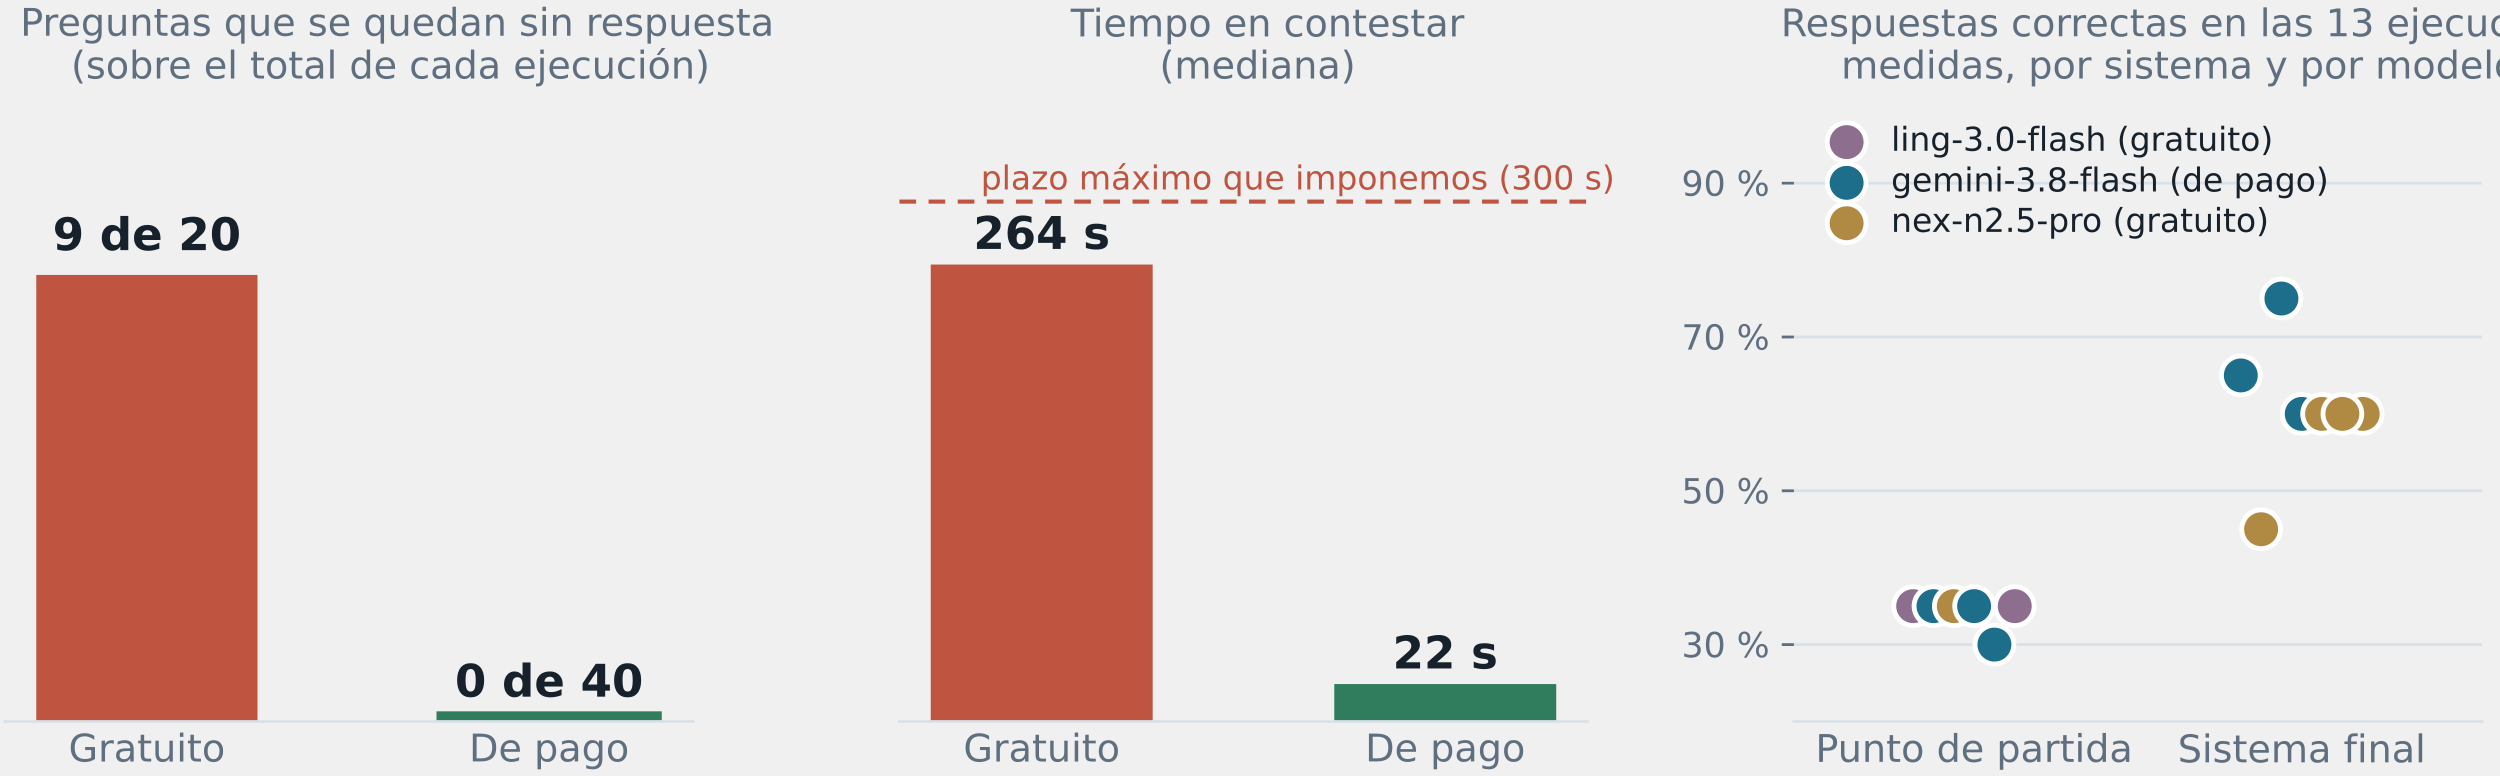
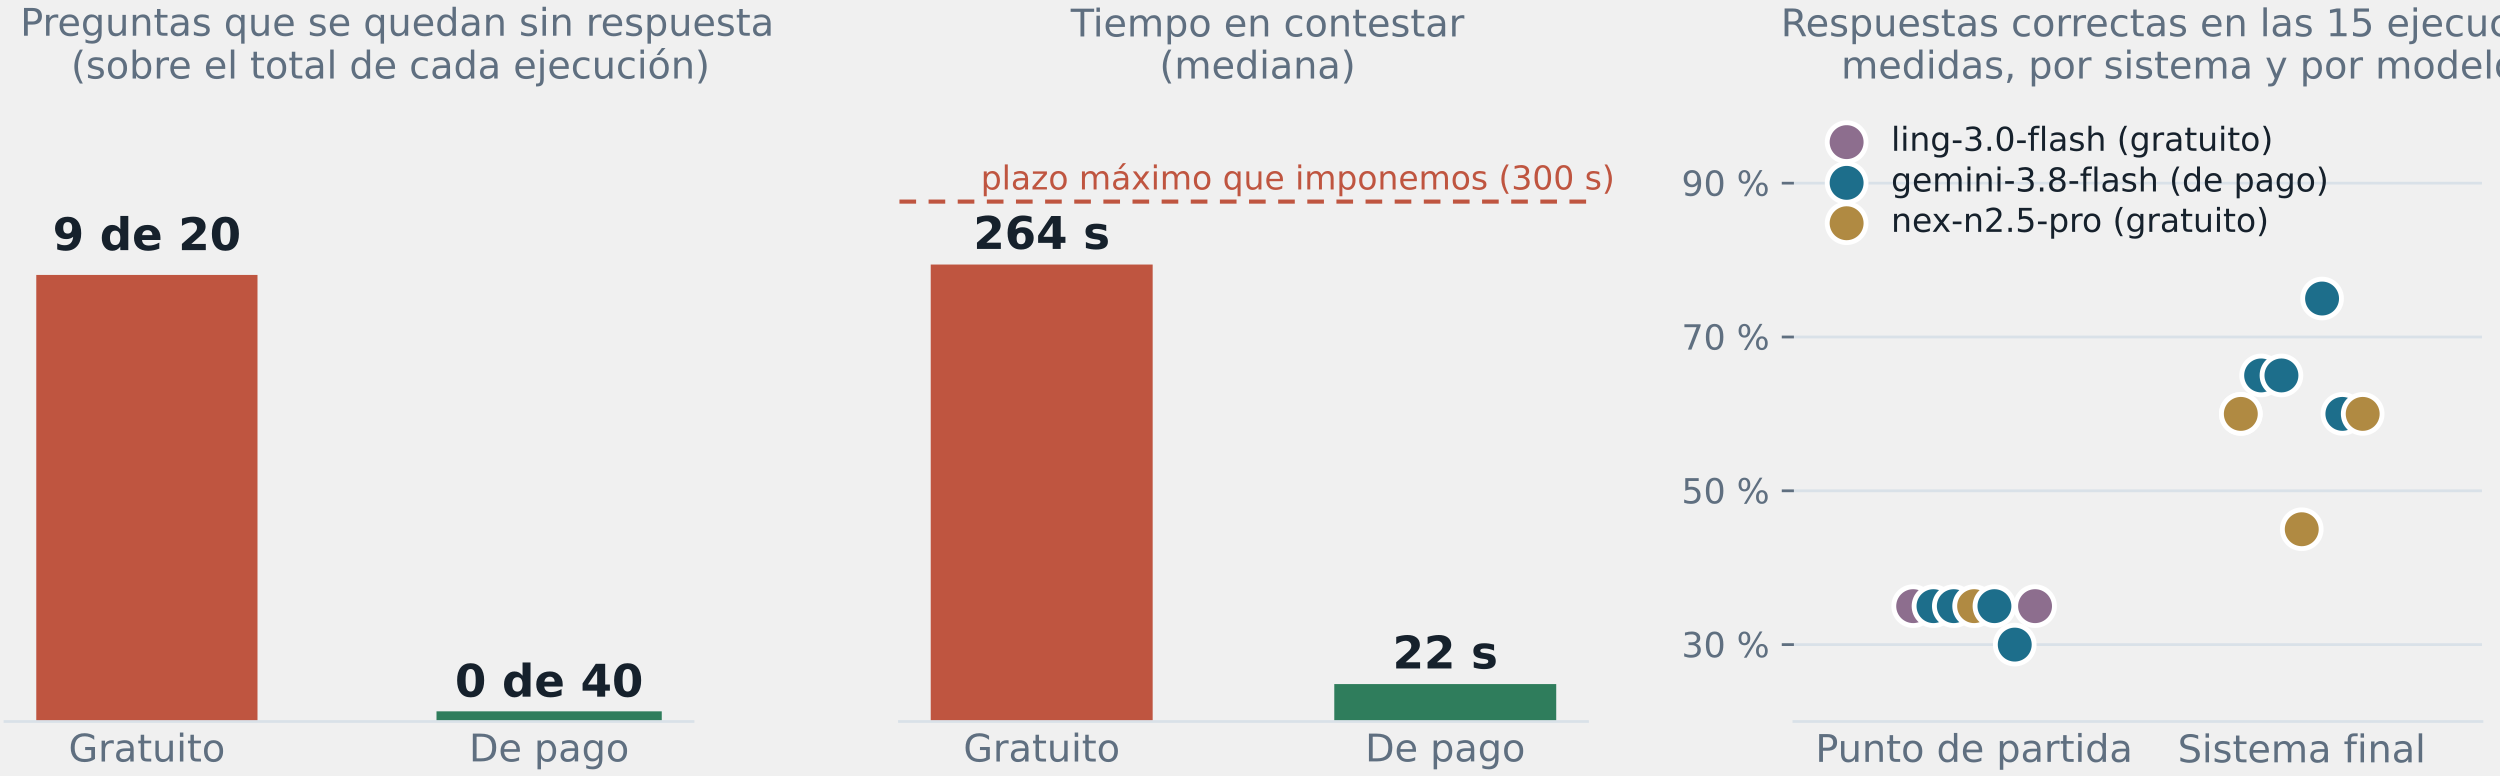
<svg xmlns="http://www.w3.org/2000/svg" xmlns:xlink="http://www.w3.org/1999/xlink" width="720.883pt" height="223.664pt" viewBox="0 0 720.883 223.664" version="1.1">
  <defs>
    <style type="text/css">*{stroke-linejoin: round; stroke-linecap: butt}</style>
  </defs>
  <g id="figure_1">
    <g id="patch_1">
      <path d="M 0 223.664  L 720.883 223.664  L 720.883 0  L 0 0  L 0 223.664  z " style="fill: none" />
    </g>
    <g id="axes_1">
      <g id="patch_2">
        <path d="M 1.44 208.05  L 199.84 208.05  L 199.84 30.642  L 1.44 30.642  L 1.44 208.05  z " style="fill: none" />
      </g>
      <g id="patch_3">
-         <path d="M 10.458 208.05  L 74.252 208.05  L 74.252 79.287  L 10.458 79.287  z " clip-path="url(#p20318ddadc)" style="fill: #bf5540" />
+         <path d="M 10.458 208.05  L 74.252 208.05  L 74.252 79.287  L 10.458 79.287  z " clip-path="url(#p4500bcc943)" style="fill: #bf5540" />
      </g>
      <g id="patch_4">
-         <path d="M 126.448 208.05  L 190.242 208.05  L 190.242 208.05  L 126.448 208.05  z " clip-path="url(#p20318ddadc)" style="fill: #2f7d5c" />
+         <path d="M 126.448 208.05  L 190.242 208.05  L 190.242 208.05  L 126.448 208.05  z " clip-path="url(#p4500bcc943)" style="fill: #2f7d5c" />
      </g>
      <g id="matplotlib.axis_1">
        <g id="xtick_1">
          <g id="line2d_1" />
          <g id="text_1">
            <text style="font-size: 11px; font-family: 'Segoe UI', 'DejaVu Sans'; text-anchor: middle; fill: #5f6f80" x="42.355" y="219.591" transform="rotate(-0 42.35529 219.5907)">Gratuito</text>
          </g>
        </g>
        <g id="xtick_2">
          <g id="line2d_2" />
          <g id="text_2">
            <text style="font-size: 11px; font-family: 'Segoe UI', 'DejaVu Sans'; text-anchor: middle; fill: #5f6f80" x="158.345" y="219.559" transform="rotate(-0 158.3448 219.5587)">De pago</text>
          </g>
        </g>
      </g>
      <g id="matplotlib.axis_2" />
      <g id="line2d_3">
-         <path d="M 125.868 207.621  L 190.822 207.621  " clip-path="url(#p20318ddadc)" style="fill: none; stroke: #2f7d5c; stroke-width: 5" />
+         <path d="M 125.868 207.621  L 190.822 207.621  " clip-path="url(#p4500bcc943)" style="fill: none; stroke: #2f7d5c; stroke-width: 5" />
      </g>
      <g id="patch_5">
        <path d="M 1.44 208.05  L 199.84 208.05  " style="fill: none; stroke: #d9e1e8; stroke-width: 0.8; stroke-linejoin: miter; stroke-linecap: square" />
      </g>
      <g id="text_3">
        <text style="font-weight: 700; font-size: 13px; font-family: 'Segoe UI', 'DejaVu Sans'; text-anchor: middle; fill: #16212c" x="42.355" y="72.133" transform="rotate(-0 42.35529 72.13297)">9 de 20</text>
      </g>
      <g id="text_4">
        <text style="font-weight: 700; font-size: 13px; font-family: 'Segoe UI', 'DejaVu Sans'; text-anchor: middle; fill: #16212c" x="158.345" y="200.897" transform="rotate(-0 158.3448 200.8968)">0 de 40</text>
      </g>
      <g id="text_5">
        <text style="font-size: 11px; font-family: 'Segoe UI', 'DejaVu Sans'; fill: #5f6f80" transform="translate(5.842344 10.30585)">Preguntas que se quedan sin respuesta</text>
        <text style="font-size: 11px; font-family: 'Segoe UI', 'DejaVu Sans'; fill: #5f6f80" transform="translate(20.48438 22.64239)">(sobre el total de cada ejecución)</text>
      </g>
    </g>
    <g id="axes_2">
      <g id="patch_6">
        <path d="M 259.36 208.05  L 457.76 208.05  L 457.76 30.642  L 259.36 30.642  L 259.36 208.05  z " style="fill: none" />
      </g>
      <g id="patch_7">
-         <path d="M 268.378 208.05  L 332.378 208.05  L 332.378 76.272  L 268.378 76.272  z " clip-path="url(#p2ec63b39c7)" style="fill: #bf5540" />
+         <path d="M 268.378 208.05  L 332.378 208.05  L 332.378 76.272  L 268.378 76.272  z " clip-path="url(#pd241dbb360)" style="fill: #bf5540" />
      </g>
      <g id="patch_8">
-         <path d="M 384.742 208.05  L 448.742 208.05  L 448.742 197.257  L 384.742 197.257  z " clip-path="url(#p2ec63b39c7)" style="fill: #2f7d5c" />
+         <path d="M 384.742 208.05  L 448.742 208.05  L 448.742 197.257  L 384.742 197.257  z " clip-path="url(#pd241dbb360)" style="fill: #2f7d5c" />
      </g>
      <g id="matplotlib.axis_3">
        <g id="xtick_3">
          <g id="line2d_4" />
          <g id="text_6">
            <text style="font-size: 11px; font-family: 'Segoe UI', 'DejaVu Sans'; text-anchor: middle; fill: #5f6f80" x="300.378" y="219.591" transform="rotate(-0 300.3782 219.5907)">Gratuito</text>
          </g>
        </g>
        <g id="xtick_4">
          <g id="line2d_5" />
          <g id="text_7">
            <text style="font-size: 11px; font-family: 'Segoe UI', 'DejaVu Sans'; text-anchor: middle; fill: #5f6f80" x="416.742" y="219.559" transform="rotate(-0 416.7418 219.5587)">De pago</text>
          </g>
        </g>
      </g>
      <g id="matplotlib.axis_4" />
      <g id="line2d_6">
-         <path d="M 259.36 58.128  L 457.76 58.128  " clip-path="url(#p2ec63b39c7)" style="fill: none; stroke-dasharray: 4.8,3.6; stroke-dashoffset: 0; stroke: #bf5540; stroke-width: 1.2" />
+         <path d="M 259.36 58.128  L 457.76 58.128  " clip-path="url(#pd241dbb360)" style="fill: none; stroke-dasharray: 4.8,3.6; stroke-dashoffset: 0; stroke: #bf5540; stroke-width: 1.2" />
      </g>
      <g id="patch_9">
        <path d="M 259.36 208.05  L 457.76 208.05  " style="fill: none; stroke: #d9e1e8; stroke-width: 0.8; stroke-linejoin: miter; stroke-linecap: square" />
      </g>
      <g id="text_8">
        <text style="font-weight: 700; font-size: 13px; font-family: 'Segoe UI', 'DejaVu Sans'; text-anchor: middle; fill: #16212c" x="300.378" y="71.774" transform="rotate(-0 300.3782 71.77433)">264 s</text>
      </g>
      <g id="text_9">
        <text style="font-weight: 700; font-size: 13px; font-family: 'Segoe UI', 'DejaVu Sans'; text-anchor: middle; fill: #16212c" x="416.742" y="192.76" transform="rotate(-0 416.7418 192.7596)">22 s</text>
      </g>
      <g id="text_10">
        <text style="font-size: 9.5px; font-family: 'Segoe UI', 'DejaVu Sans'; text-anchor: end; fill: #bf5540" x="465.615" y="54.63" transform="rotate(-0 465.6145 54.62995)">plazo máximo que imponemos (300 s)</text>
      </g>
      <g id="text_11">
        <text style="font-size: 11px; font-family: 'Segoe UI', 'DejaVu Sans'; fill: #5f6f80" transform="translate(308.7498 10.52413)">Tiempo en contestar</text>
        <text style="font-size: 11px; font-family: 'Segoe UI', 'DejaVu Sans'; fill: #5f6f80" transform="translate(334.3471 22.64239)">(mediana)</text>
      </g>
    </g>
    <g id="axes_3">
      <g id="patch_10">
        <path d="M 517.28 208.05  L 715.68 208.05  L 715.68 30.642  L 517.28 30.642  L 517.28 208.05  z " style="fill: none" />
      </g>
      <g id="matplotlib.axis_5">
        <g id="xtick_5">
          <g id="line2d_7" />
          <g id="text_12">
            <text style="font-size: 11px; font-family: 'Segoe UI', 'DejaVu Sans'; text-anchor: middle; fill: #5f6f80" x="569.242" y="219.694" transform="rotate(-0 569.2419 219.6938)">Punto de partida</text>
          </g>
        </g>
        <g id="xtick_6">
          <g id="line2d_8" />
          <g id="text_13">
            <text style="font-size: 11px; font-family: 'Segoe UI', 'DejaVu Sans'; text-anchor: middle; fill: #5f6f80" x="663.718" y="219.811" transform="rotate(-0 663.7181 219.8107)">Sistema final</text>
          </g>
        </g>
      </g>
      <g id="matplotlib.axis_6">
        <g id="ytick_1">
          <g id="line2d_9">
-             <path d="M 517.28 185.874  L 715.68 185.874  " clip-path="url(#pd9360462c7)" style="fill: none; stroke: #d9e1e8; stroke-width: 0.8; stroke-linecap: square" />
+             <path d="M 517.28 185.874  L 715.68 185.874  " clip-path="url(#p5ab2288162)" style="fill: none; stroke: #d9e1e8; stroke-width: 0.8; stroke-linecap: square" />
          </g>
          <g id="line2d_10">
            <defs>
-               <path id="m7920cdb34d" d="M 0 0  L -3.5 0  " style="stroke: #5f6f80; stroke-width: 0.8" />
+               <path id="m93a10967ca" d="M 0 0  L -3.5 0  " style="stroke: #5f6f80; stroke-width: 0.8" />
            </defs>
            <g>
-               <use xlink:href="#m7920cdb34d" x="517.28" y="185.874" style="fill: #5f6f80; stroke: #5f6f80; stroke-width: 0.8" />
+               <use xlink:href="#m93a10967ca" x="517.28" y="185.874" style="fill: #5f6f80; stroke: #5f6f80; stroke-width: 0.8" />
            </g>
          </g>
          <g id="text_14">
            <text style="font-size: 10px; font-family: 'Segoe UI', 'DejaVu Sans'; text-anchor: end; fill: #5f6f80" x="510.28" y="189.515" transform="rotate(-0 510.28 189.5145)">30 %</text>
          </g>
        </g>
        <g id="ytick_2">
          <g id="line2d_11">
-             <path d="M 517.28 141.522  L 715.68 141.522  " clip-path="url(#pd9360462c7)" style="fill: none; stroke: #d9e1e8; stroke-width: 0.8; stroke-linecap: square" />
+             <path d="M 517.28 141.522  L 715.68 141.522  " clip-path="url(#p5ab2288162)" style="fill: none; stroke: #d9e1e8; stroke-width: 0.8; stroke-linecap: square" />
          </g>
          <g id="line2d_12">
            <g>
-               <use xlink:href="#m7920cdb34d" x="517.28" y="141.522" style="fill: #5f6f80; stroke: #5f6f80; stroke-width: 0.8" />
+               <use xlink:href="#m93a10967ca" x="517.28" y="141.522" style="fill: #5f6f80; stroke: #5f6f80; stroke-width: 0.8" />
            </g>
          </g>
          <g id="text_15">
            <text style="font-size: 10px; font-family: 'Segoe UI', 'DejaVu Sans'; text-anchor: end; fill: #5f6f80" x="510.28" y="145.163" transform="rotate(-0 510.28 145.1625)">50 %</text>
          </g>
        </g>
        <g id="ytick_3">
          <g id="line2d_13">
-             <path d="M 517.28 97.17  L 715.68 97.17  " clip-path="url(#pd9360462c7)" style="fill: none; stroke: #d9e1e8; stroke-width: 0.8; stroke-linecap: square" />
+             <path d="M 517.28 97.17  L 715.68 97.17  " clip-path="url(#p5ab2288162)" style="fill: none; stroke: #d9e1e8; stroke-width: 0.8; stroke-linecap: square" />
          </g>
          <g id="line2d_14">
            <g>
-               <use xlink:href="#m7920cdb34d" x="517.28" y="97.17" style="fill: #5f6f80; stroke: #5f6f80; stroke-width: 0.8" />
+               <use xlink:href="#m93a10967ca" x="517.28" y="97.17" style="fill: #5f6f80; stroke: #5f6f80; stroke-width: 0.8" />
            </g>
          </g>
          <g id="text_16">
            <text style="font-size: 10px; font-family: 'Segoe UI', 'DejaVu Sans'; text-anchor: end; fill: #5f6f80" x="510.28" y="100.811" transform="rotate(-0 510.28 100.8105)">70 %</text>
          </g>
        </g>
        <g id="ytick_4">
          <g id="line2d_15">
-             <path d="M 517.28 52.818  L 715.68 52.818  " clip-path="url(#pd9360462c7)" style="fill: none; stroke: #d9e1e8; stroke-width: 0.8; stroke-linecap: square" />
+             <path d="M 517.28 52.818  L 715.68 52.818  " clip-path="url(#p5ab2288162)" style="fill: none; stroke: #d9e1e8; stroke-width: 0.8; stroke-linecap: square" />
          </g>
          <g id="line2d_16">
            <g>
-               <use xlink:href="#m7920cdb34d" x="517.28" y="52.818" style="fill: #5f6f80; stroke: #5f6f80; stroke-width: 0.8" />
+               <use xlink:href="#m93a10967ca" x="517.28" y="52.818" style="fill: #5f6f80; stroke: #5f6f80; stroke-width: 0.8" />
            </g>
          </g>
          <g id="text_17">
            <text style="font-size: 10px; font-family: 'Segoe UI', 'DejaVu Sans'; text-anchor: end; fill: #5f6f80" x="510.28" y="56.459" transform="rotate(-0 510.28 56.45853)">90 %</text>
          </g>
        </g>
      </g>
      <g id="patch_11">
        <path d="M 517.28 208.05  L 715.68 208.05  " style="fill: none; stroke: #d9e1e8; stroke-width: 0.8; stroke-linejoin: miter; stroke-linecap: square" />
      </g>
      <g id="PathCollection_1">
        <defs>
-           <path id="m616bb9476c" d="M 0 5.59  C 1.483 5.59 2.905 5.001 3.953 3.953  C 5.001 2.905 5.59 1.483 5.59 0  C 5.59 -1.483 5.001 -2.905 3.953 -3.953  C 2.905 -5.001 1.483 -5.59 0 -5.59  C -1.483 -5.59 -2.905 -5.001 -3.953 -3.953  C -5.001 -2.905 -5.59 -1.483 -5.59 0  C -5.59 1.483 -5.001 2.905 -3.953 3.953  C -2.905 5.001 -1.483 5.59 0 5.59  z " style="stroke: #ffffff; stroke-width: 1.4" />
+           <path id="m75bcae9424" d="M 0 5.59  C 1.483 5.59 2.905 5.001 3.953 3.953  C 5.001 2.905 5.59 1.483 5.59 0  C 5.59 -1.483 5.001 -2.905 3.953 -3.953  C 2.905 -5.001 1.483 -5.59 0 -5.59  C -1.483 -5.59 -2.905 -5.001 -3.953 -3.953  C -5.001 -2.905 -5.59 -1.483 -5.59 0  C -5.59 1.483 -5.001 2.905 -3.953 3.953  C -2.905 5.001 -1.483 5.59 0 5.59  z " style="stroke: #ffffff; stroke-width: 1.4" />
        </defs>
-         <g clip-path="url(#pd9360462c7)">
-           <use xlink:href="#m616bb9476c" x="551.669" y="174.786" style="fill: #8d6e8e; stroke: #ffffff; stroke-width: 1.4" />
+         <g clip-path="url(#p5ab2288162)">
+           <use xlink:href="#m75bcae9424" x="551.669" y="174.786" style="fill: #8d6e8e; stroke: #ffffff; stroke-width: 1.4" />
        </g>
      </g>
      <g id="PathCollection_2">
        <defs>
-           <path id="m643e86ebc6" d="M 0 5.59  C 1.483 5.59 2.905 5.001 3.953 3.953  C 5.001 2.905 5.59 1.483 5.59 0  C 5.59 -1.483 5.001 -2.905 3.953 -3.953  C 2.905 -5.001 1.483 -5.59 0 -5.59  C -1.483 -5.59 -2.905 -5.001 -3.953 -3.953  C -5.001 -2.905 -5.59 -1.483 -5.59 0  C -5.59 1.483 -5.001 2.905 -3.953 3.953  C -2.905 5.001 -1.483 5.59 0 5.59  z " style="stroke: #ffffff; stroke-width: 1.4" />
+           <path id="meac0d4c426" d="M 0 5.59  C 1.483 5.59 2.905 5.001 3.953 3.953  C 5.001 2.905 5.59 1.483 5.59 0  C 5.59 -1.483 5.001 -2.905 3.953 -3.953  C 2.905 -5.001 1.483 -5.59 0 -5.59  C -1.483 -5.59 -2.905 -5.001 -3.953 -3.953  C -5.001 -2.905 -5.59 -1.483 -5.59 0  C -5.59 1.483 -5.001 2.905 -3.953 3.953  C -2.905 5.001 -1.483 5.59 0 5.59  z " style="stroke: #ffffff; stroke-width: 1.4" />
        </defs>
-         <g clip-path="url(#pd9360462c7)">
-           <use xlink:href="#m643e86ebc6" x="557.527" y="174.786" style="fill: #1d6e8b; stroke: #ffffff; stroke-width: 1.4" />
+         <g clip-path="url(#p5ab2288162)">
+           <use xlink:href="#meac0d4c426" x="557.527" y="174.786" style="fill: #1d6e8b; stroke: #ffffff; stroke-width: 1.4" />
        </g>
      </g>
      <g id="PathCollection_3">
+         <g clip-path="url(#p5ab2288162)">
+           <use xlink:href="#meac0d4c426" x="563.384" y="174.786" style="fill: #1d6e8b; stroke: #ffffff; stroke-width: 1.4" />
+         </g>
+       </g>
+       <g id="PathCollection_4">
        <defs>
-           <path id="mdf112d7df8" d="M 0 5.59  C 1.483 5.59 2.905 5.001 3.953 3.953  C 5.001 2.905 5.59 1.483 5.59 0  C 5.59 -1.483 5.001 -2.905 3.953 -3.953  C 2.905 -5.001 1.483 -5.59 0 -5.59  C -1.483 -5.59 -2.905 -5.001 -3.953 -3.953  C -5.001 -2.905 -5.59 -1.483 -5.59 0  C -5.59 1.483 -5.001 2.905 -3.953 3.953  C -2.905 5.001 -1.483 5.59 0 5.59  z " style="stroke: #ffffff; stroke-width: 1.4" />
+           <path id="mace79edb4e" d="M 0 5.59  C 1.483 5.59 2.905 5.001 3.953 3.953  C 5.001 2.905 5.59 1.483 5.59 0  C 5.59 -1.483 5.001 -2.905 3.953 -3.953  C 2.905 -5.001 1.483 -5.59 0 -5.59  C -1.483 -5.59 -2.905 -5.001 -3.953 -3.953  C -5.001 -2.905 -5.59 -1.483 -5.59 0  C -5.59 1.483 -5.001 2.905 -3.953 3.953  C -2.905 5.001 -1.483 5.59 0 5.59  z " style="stroke: #ffffff; stroke-width: 1.4" />
        </defs>
-         <g clip-path="url(#pd9360462c7)">
-           <use xlink:href="#mdf112d7df8" x="563.384" y="174.786" style="fill: #b08a42; stroke: #ffffff; stroke-width: 1.4" />
-         </g>
-       </g>
-       <g id="PathCollection_4">
-         <g clip-path="url(#pd9360462c7)">
-           <use xlink:href="#m643e86ebc6" x="569.242" y="174.786" style="fill: #1d6e8b; stroke: #ffffff; stroke-width: 1.4" />
+         <g clip-path="url(#p5ab2288162)">
+           <use xlink:href="#mace79edb4e" x="569.242" y="174.786" style="fill: #b08a42; stroke: #ffffff; stroke-width: 1.4" />
        </g>
      </g>
      <g id="PathCollection_5">
-         <g clip-path="url(#pd9360462c7)">
-           <use xlink:href="#m643e86ebc6" x="575.099" y="185.874" style="fill: #1d6e8b; stroke: #ffffff; stroke-width: 1.4" />
+         <g clip-path="url(#p5ab2288162)">
+           <use xlink:href="#meac0d4c426" x="575.099" y="174.786" style="fill: #1d6e8b; stroke: #ffffff; stroke-width: 1.4" />
        </g>
      </g>
      <g id="PathCollection_6">
-         <g clip-path="url(#pd9360462c7)">
-           <use xlink:href="#m616bb9476c" x="580.957" y="174.786" style="fill: #8d6e8e; stroke: #ffffff; stroke-width: 1.4" />
+         <g clip-path="url(#p5ab2288162)">
+           <use xlink:href="#meac0d4c426" x="580.957" y="185.874" style="fill: #1d6e8b; stroke: #ffffff; stroke-width: 1.4" />
        </g>
      </g>
      <g id="PathCollection_7">
-         <g clip-path="url(#pd9360462c7)">
-           <use xlink:href="#mdf112d7df8" x="681.291" y="119.346" style="fill: #b08a42; stroke: #ffffff; stroke-width: 1.4" />
+         <g clip-path="url(#p5ab2288162)">
+           <use xlink:href="#m75bcae9424" x="586.814" y="174.786" style="fill: #8d6e8e; stroke: #ffffff; stroke-width: 1.4" />
        </g>
      </g>
      <g id="PathCollection_8">
-         <g clip-path="url(#pd9360462c7)">
-           <use xlink:href="#m643e86ebc6" x="646.146" y="108.258" style="fill: #1d6e8b; stroke: #ffffff; stroke-width: 1.4" />
+         <g clip-path="url(#p5ab2288162)">
+           <use xlink:href="#mace79edb4e" x="646.146" y="119.346" style="fill: #b08a42; stroke: #ffffff; stroke-width: 1.4" />
        </g>
      </g>
      <g id="PathCollection_9">
-         <g clip-path="url(#pd9360462c7)">
-           <use xlink:href="#mdf112d7df8" x="652.003" y="152.61" style="fill: #b08a42; stroke: #ffffff; stroke-width: 1.4" />
+         <g clip-path="url(#p5ab2288162)">
+           <use xlink:href="#meac0d4c426" x="652.003" y="108.258" style="fill: #1d6e8b; stroke: #ffffff; stroke-width: 1.4" />
        </g>
      </g>
      <g id="PathCollection_10">
-         <g clip-path="url(#pd9360462c7)">
-           <use xlink:href="#m643e86ebc6" x="657.861" y="86.082" style="fill: #1d6e8b; stroke: #ffffff; stroke-width: 1.4" />
+         <g clip-path="url(#p5ab2288162)">
+           <use xlink:href="#meac0d4c426" x="657.861" y="108.258" style="fill: #1d6e8b; stroke: #ffffff; stroke-width: 1.4" />
        </g>
      </g>
      <g id="PathCollection_11">
-         <g clip-path="url(#pd9360462c7)">
-           <use xlink:href="#m643e86ebc6" x="663.718" y="119.346" style="fill: #1d6e8b; stroke: #ffffff; stroke-width: 1.4" />
+         <g clip-path="url(#p5ab2288162)">
+           <use xlink:href="#mace79edb4e" x="663.718" y="152.61" style="fill: #b08a42; stroke: #ffffff; stroke-width: 1.4" />
        </g>
      </g>
      <g id="PathCollection_12">
-         <g clip-path="url(#pd9360462c7)">
-           <use xlink:href="#mdf112d7df8" x="669.576" y="119.346" style="fill: #b08a42; stroke: #ffffff; stroke-width: 1.4" />
+         <g clip-path="url(#p5ab2288162)">
+           <use xlink:href="#meac0d4c426" x="669.576" y="86.082" style="fill: #1d6e8b; stroke: #ffffff; stroke-width: 1.4" />
        </g>
      </g>
      <g id="PathCollection_13">
-         <g clip-path="url(#pd9360462c7)">
-           <use xlink:href="#mdf112d7df8" x="675.433" y="119.346" style="fill: #b08a42; stroke: #ffffff; stroke-width: 1.4" />
+         <g clip-path="url(#p5ab2288162)">
+           <use xlink:href="#meac0d4c426" x="675.433" y="119.346" style="fill: #1d6e8b; stroke: #ffffff; stroke-width: 1.4" />
+         </g>
+       </g>
+       <g id="PathCollection_14">
+         <g clip-path="url(#p5ab2288162)">
+           <use xlink:href="#mace79edb4e" x="681.291" y="119.346" style="fill: #b08a42; stroke: #ffffff; stroke-width: 1.4" />
+         </g>
+       </g>
+       <g id="PathCollection_15">
+         <g clip-path="url(#p5ab2288162)">
+           <use xlink:href="#mace79edb4e" x="646.146" y="119.346" style="fill: #b08a42; stroke: #ffffff; stroke-width: 1.4" />
        </g>
      </g>
      <g id="text_18">
-         <text style="font-size: 11px; font-family: 'Segoe UI', 'DejaVu Sans'; fill: #5f6f80" transform="translate(513.5166 10.46569)">Respuestas correctas en las 13 ejecuciones</text>
+         <text style="font-size: 11px; font-family: 'Segoe UI', 'DejaVu Sans'; fill: #5f6f80" transform="translate(513.5166 10.46569)">Respuestas correctas en las 15 ejecuciones</text>
        <text style="font-size: 11px; font-family: 'Segoe UI', 'DejaVu Sans'; fill: #5f6f80" transform="translate(530.8931 22.64239)">medidas, por sistema y por modelo</text>
      </g>
      <g id="legend_1">
-         <g id="PathCollection_14">
+         <g id="PathCollection_16">
          <g>
-             <use xlink:href="#m616bb9476c" x="532.48" y="40.983" style="fill: #8d6e8e; stroke: #ffffff; stroke-width: 1.4" />
+             <use xlink:href="#m75bcae9424" x="532.48" y="40.983" style="fill: #8d6e8e; stroke: #ffffff; stroke-width: 1.4" />
          </g>
        </g>
        <g id="text_19">
          <text style="font-size: 9.5px; font-family: 'Segoe UI', 'DejaVu Sans'; text-anchor: start; fill: #16212c" x="545.305" y="43.476" transform="rotate(-0 545.305 43.4763)">ling-3.0-flash (gratuito)</text>
        </g>
-         <g id="PathCollection_15">
+         <g id="PathCollection_17">
          <g>
-             <use xlink:href="#m643e86ebc6" x="532.48" y="52.727" style="fill: #1d6e8b; stroke: #ffffff; stroke-width: 1.4" />
+             <use xlink:href="#meac0d4c426" x="532.48" y="52.727" style="fill: #1d6e8b; stroke: #ffffff; stroke-width: 1.4" />
          </g>
        </g>
        <g id="text_20">
          <text style="font-size: 9.5px; font-family: 'Segoe UI', 'DejaVu Sans'; text-anchor: start; fill: #16212c" x="545.305" y="55.221" transform="rotate(-0 545.305 55.22067)">gemini-3.8-flash (de pago)</text>
        </g>
-         <g id="PathCollection_16">
+         <g id="PathCollection_18">
          <g>
-             <use xlink:href="#mdf112d7df8" x="532.48" y="64.37" style="fill: #b08a42; stroke: #ffffff; stroke-width: 1.4" />
+             <use xlink:href="#mace79edb4e" x="532.48" y="64.37" style="fill: #b08a42; stroke: #ffffff; stroke-width: 1.4" />
          </g>
        </g>
        <g id="text_21">
          <text style="font-size: 9.5px; font-family: 'Segoe UI', 'DejaVu Sans'; text-anchor: start; fill: #16212c" x="545.305" y="66.864" transform="rotate(-0 545.305 66.86411)">nex-n2.5-pro (gratuito)</text>
        </g>
      </g>
    </g>
  </g>
  <defs>
-     <clipPath id="p20318ddadc">
+     <clipPath id="p4500bcc943">
      <rect x="1.44" y="30.642" width="198.4" height="177.408" />
    </clipPath>
-     <clipPath id="p2ec63b39c7">
+     <clipPath id="pd241dbb360">
      <rect x="259.36" y="30.642" width="198.4" height="177.408" />
    </clipPath>
-     <clipPath id="pd9360462c7">
+     <clipPath id="p5ab2288162">
      <rect x="517.28" y="30.642" width="198.4" height="177.408" />
    </clipPath>
  </defs>
</svg>
